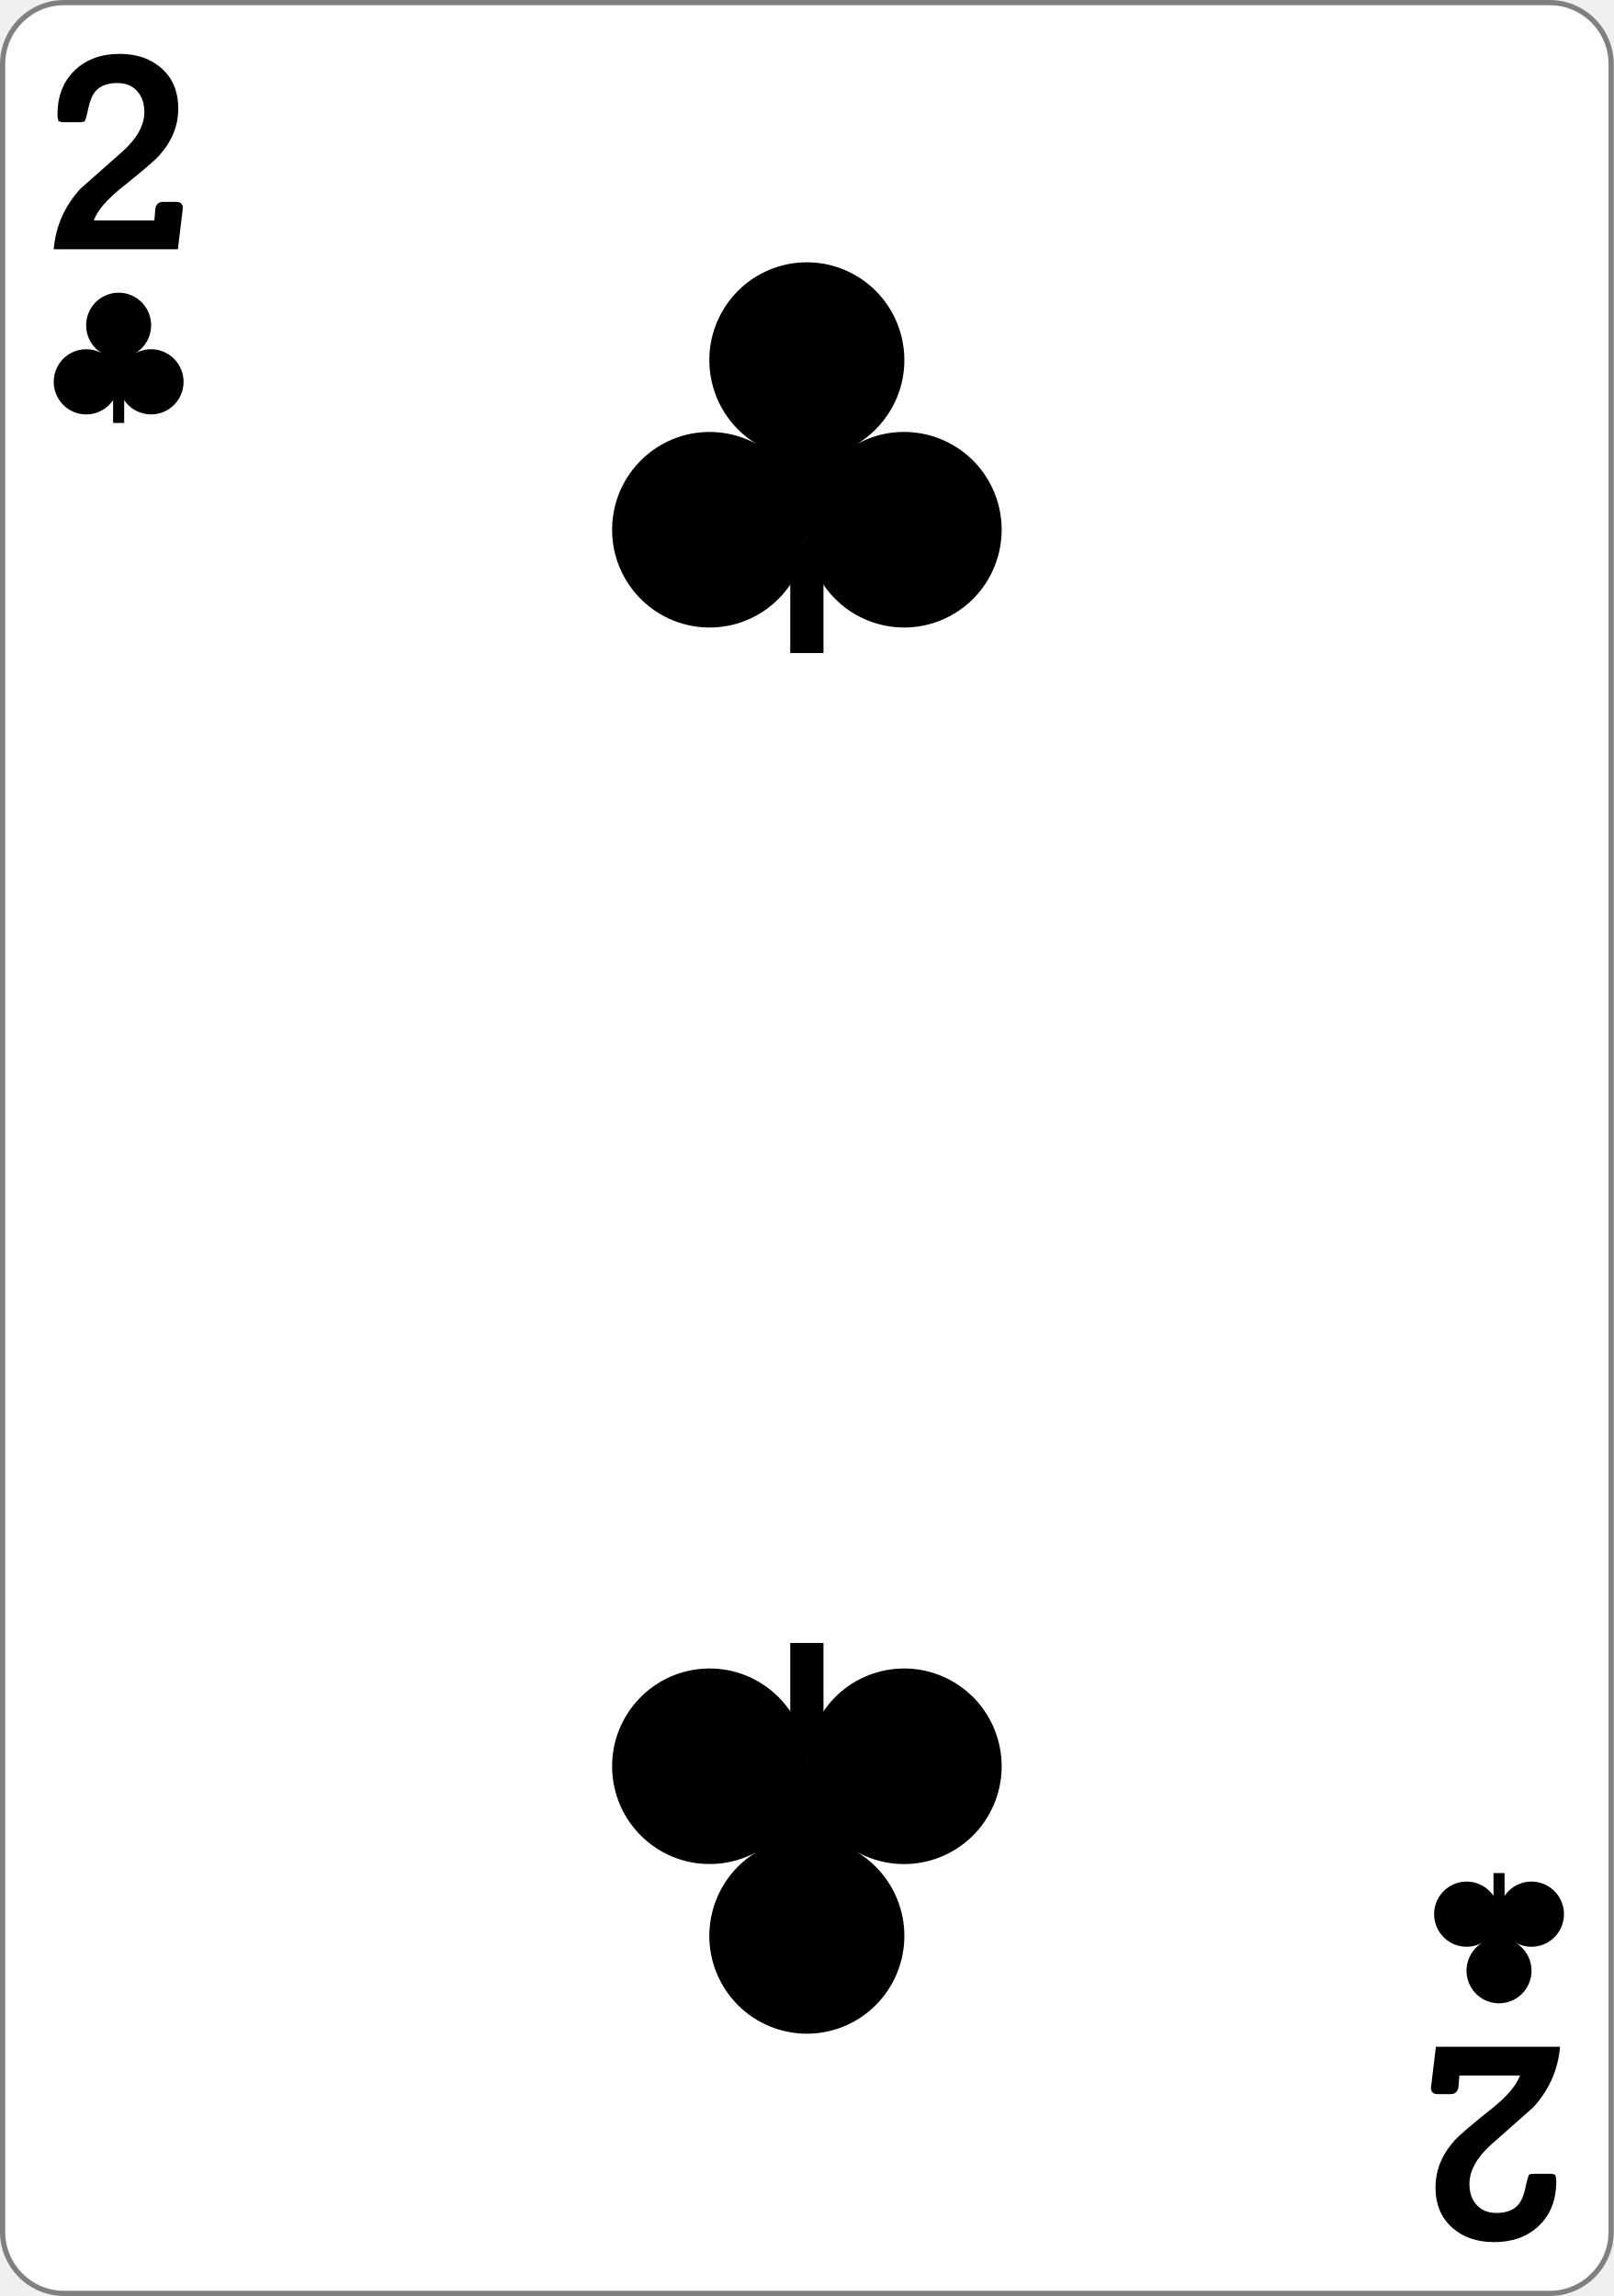
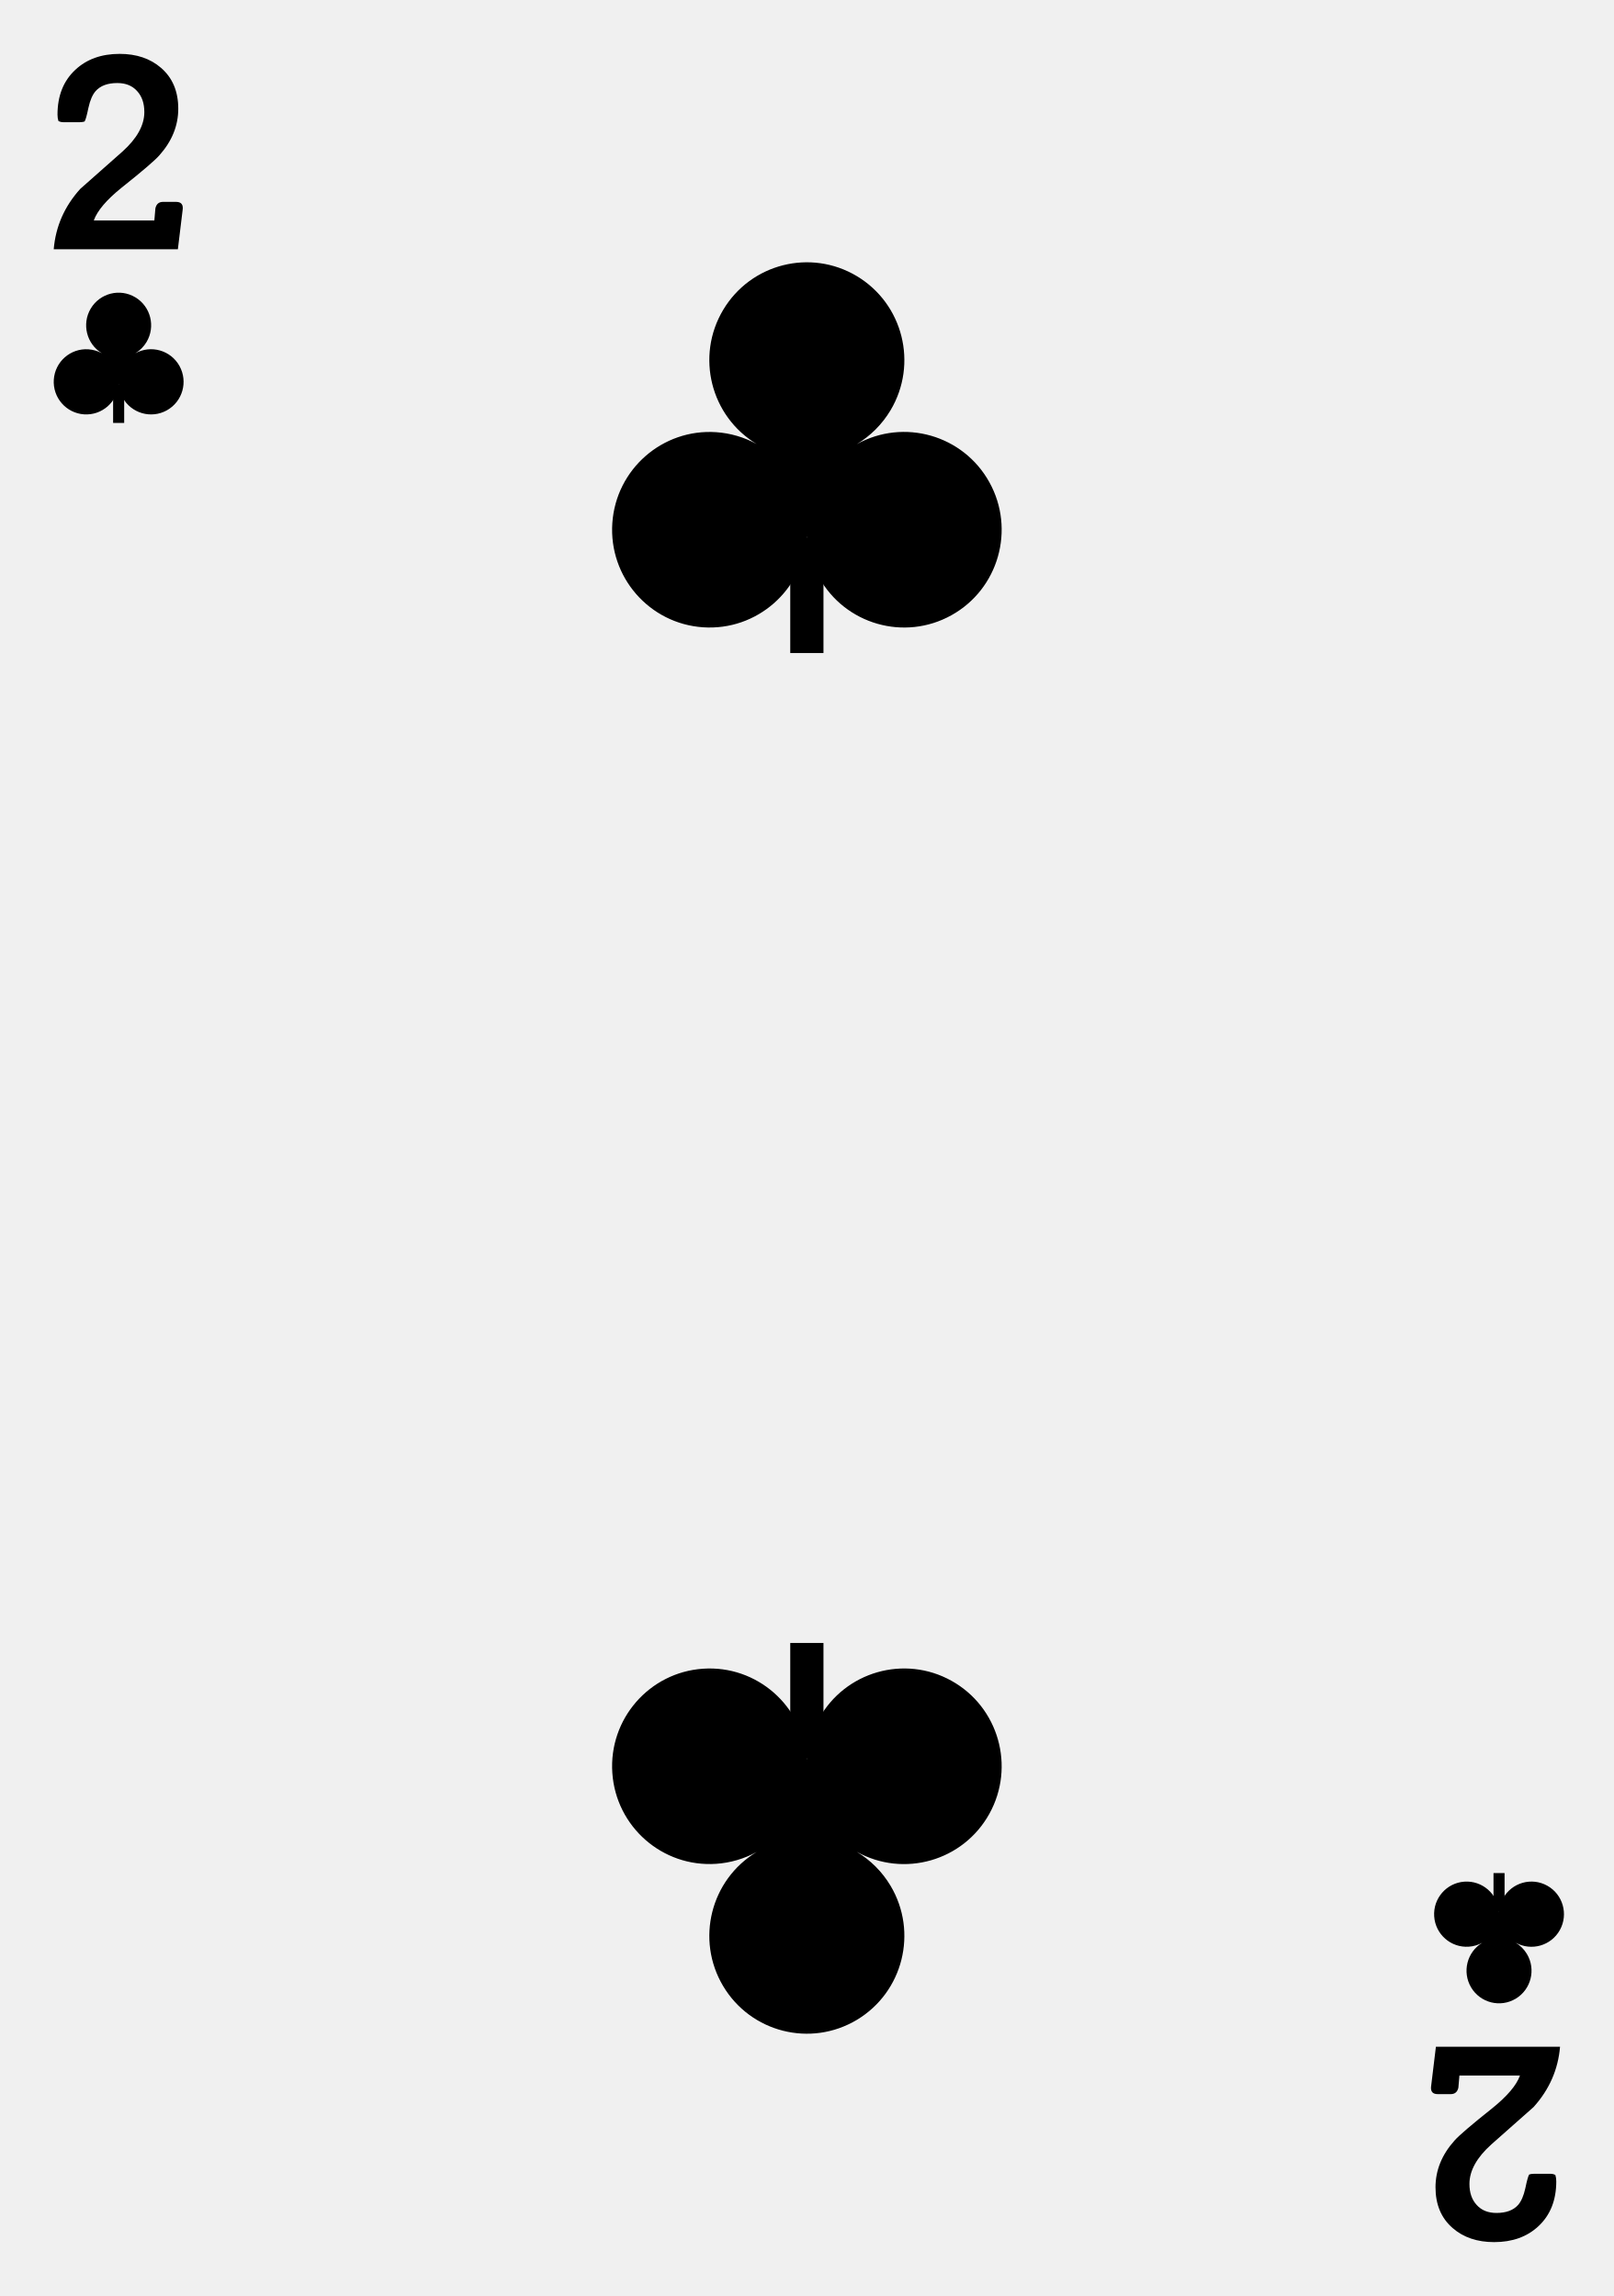
<svg xmlns="http://www.w3.org/2000/svg" width="234" height="333" id="svg2" version="1.1">
  <defs id="defs4" />
  <g id="layer1" transform="translate(0,-719.3622)">
    <g id="g857">
-       <rect rx="8.919" ry="8.946" y="719.74" x="0.378" height="332.244" width="233.244" id="rect4266" style="fill:#ffffff;fill-opacity:1;stroke:#808080;stroke-width:0.756;stroke-linecap:butt;stroke-linejoin:miter;stroke-miterlimit:4;stroke-dasharray:none;stroke-opacity:1" />
      <g transform="matrix(0.07348585,0,0,0.07370835,-248.0172,933.6007)" id="g4233" style="fill:none;stroke:#000000;stroke-width:3.181;stroke-opacity:1" />
      <g clip-path="none" style="fill:none;stroke:#000000;stroke-width:3.181;stroke-opacity:1" id="g4211" transform="matrix(0.07348585,0,0,0.07370835,-248.0172,933.6007)" />
      <g transform="matrix(0.07348585,0,0,0.07370835,-248.0172,933.6007)" id="g4227" style="fill:none;stroke:#000000;stroke-width:3.181;stroke-opacity:1" />
      <g style="stroke-width:3.181" transform="matrix(0.05648739,0,0,0.05667264,-21.3604,766.9114)" id="g5492-7">
        <rect style="fill:#000000;fill-opacity:1;stroke:none;stroke-width:3.181" id="rect4124-6" width="85.256" height="295.685" x="2406.706" y="536.549" />
        <path id="path3979-1-6-1" d="m 2917.856,395.129 c 67.135,120.805 23.601,273.145 -97.235,340.262 -120.836,67.117 -273.216,23.595 -340.35,-97.21 -17.88,-32.173 -28.44,-67.893 -30.889,-104.572 -9.342,137.921 -128.747,242.091 -266.662,232.714 -137.914,-9.378 -242.111,-128.752 -232.731,-266.631 9.38,-137.878 128.786,-242.049 266.7,-232.671 36.206,2.462 71.443,12.765 103.725,30.222 -118.192,-70.886 -156.875,-224.529 -85.945,-343.146 70.93,-118.617 224.613,-157.29 343.261,-86.378 118.647,70.912 157.33,224.555 86.4,343.171 -21.341,35.69 -51.243,65.5 -86.812,86.883 121.024,-66.97 273.404,-23.448 340.538,97.356 z" style="fill:#000000;fill-opacity:1;stroke:none;stroke-width:3.181" />
      </g>
      <g style="stroke-width:3.181" transform="matrix(0.01882913,0,0,0.01889088,-28.91456,764.9805)" id="g5492-7-8-1">
        <rect style="fill:#000000;fill-opacity:1;stroke:none;stroke-width:3.181" id="rect4124-6-9-7" width="85.256" height="295.685" x="2406.706" y="536.549" />
        <path id="path3979-1-6-1-2-4" d="m 2917.856,395.129 c 67.135,120.805 23.601,273.145 -97.235,340.262 -120.836,67.117 -273.216,23.595 -340.35,-97.21 -17.88,-32.173 -28.44,-67.893 -30.889,-104.572 -9.342,137.921 -128.747,242.091 -266.662,232.714 -137.914,-9.378 -242.111,-128.752 -232.731,-266.631 9.38,-137.878 128.786,-242.049 266.7,-232.671 36.206,2.462 71.443,12.765 103.725,30.222 -118.192,-70.886 -156.875,-224.529 -85.945,-343.146 70.93,-118.617 224.613,-157.29 343.261,-86.378 118.647,70.912 157.33,224.555 86.4,343.171 -21.341,35.69 -51.243,65.5 -86.812,86.883 121.024,-66.97 273.404,-23.448 340.538,97.356 z" style="fill:#000000;fill-opacity:1;stroke:none;stroke-width:3.181" />
      </g>
      <g style="stroke-width:3.181" transform="matrix(0.01882923,0,0,-0.01889088,171.2429,1006.744)" id="g5492-7-8-8-4">
        <rect style="fill:#000000;fill-opacity:1;stroke:none;stroke-width:3.181" id="rect4124-6-9-8-8" width="85.256" height="295.685" x="2406.706" y="536.549" />
        <path id="path3979-1-6-1-2-2-8" d="m 2917.856,395.129 c 67.135,120.805 23.601,273.145 -97.235,340.262 -120.836,67.117 -273.216,23.595 -340.35,-97.21 -17.88,-32.173 -28.44,-67.893 -30.889,-104.572 -9.342,137.921 -128.747,242.091 -266.662,232.714 -137.914,-9.378 -242.111,-128.752 -232.731,-266.631 9.38,-137.878 128.786,-242.049 266.7,-232.671 36.206,2.462 71.443,12.765 103.725,30.222 -118.192,-70.886 -156.875,-224.529 -85.945,-343.146 70.93,-118.617 224.613,-157.29 343.261,-86.378 118.647,70.912 157.33,224.555 86.4,343.171 -21.341,35.69 -51.243,65.5 -86.812,86.883 121.024,-66.97 273.404,-23.448 340.538,97.356 z" style="fill:#000000;fill-opacity:1;stroke:none;stroke-width:3.181" />
      </g>
      <g style="stroke-width:3.181" transform="matrix(0.05648739,0,0,-0.05667264,-21.36039,1004.813)" id="g5492-7-5-2-6">
        <rect style="fill:#000000;fill-opacity:1;stroke:none;stroke-width:3.181" id="rect4124-6-51-2-8" width="85.256" height="295.685" x="2406.706" y="536.549" />
        <path id="path3979-1-6-1-7-1-5" d="m 2917.856,395.129 c 67.135,120.805 23.601,273.145 -97.235,340.262 -120.836,67.117 -273.216,23.595 -340.35,-97.21 -17.88,-32.173 -28.44,-67.893 -30.889,-104.572 -9.342,137.921 -128.747,242.091 -266.662,232.714 -137.914,-9.378 -242.111,-128.752 -232.731,-266.631 9.38,-137.878 128.786,-242.049 266.7,-232.671 36.206,2.462 71.443,12.765 103.725,30.222 -118.192,-70.886 -156.875,-224.529 -85.945,-343.146 70.93,-118.617 224.613,-157.29 343.261,-86.378 118.647,70.912 157.33,224.555 86.4,343.171 -21.341,35.69 -51.243,65.5 -86.812,86.883 121.024,-66.97 273.404,-23.448 340.538,97.356 z" style="fill:#000000;fill-opacity:1;stroke:none;stroke-width:3.181" />
      </g>
      <g id="text3755-0" style="font-style:normal;font-variant:normal;font-weight:bold;font-stretch:normal;font-size:3.772px;line-height:0%;font-family:'Levenim MT';-inkscape-font-specification:'Sans Bold';letter-spacing:0px;word-spacing:0px;fill:#000000;fill-opacity:1;stroke:none;stroke-width:1" transform="scale(0.9810548,1.019311)" aria-label="2">
        <path id="path901" style="font-size:39.346px;line-height:1.25;stroke-width:1" d="m 27,735.552 -0.711,5.648 H 7.941 q 0.423,-4.861 3.919,-8.588 l 6.225,-5.303 q 3.247,-2.805 3.247,-5.629 0,-1.883 -1.076,-2.997 -1.057,-1.134 -2.92,-1.134 -2.152,0 -3.208,1.153 -0.692,0.768 -1.057,2.363 -0.365,1.691 -0.576,1.96 -0.307,0.096 -0.711,0.096 H 9.363 q -0.423,0 -0.73,-0.173 -0.134,-0.403 -0.134,-0.903 0,-4.015 2.632,-6.378 2.517,-2.267 6.551,-2.267 3.746,0 6.129,1.998 2.536,2.113 2.536,5.802 0,3.631 -2.805,6.647 -0.98,1.076 -5.571,4.592 -3.343,2.594 -4.111,4.669 h 8.953 l 0.154,-1.729 q 0.211,-0.922 1.134,-0.922 h 1.921 q 1.114,0 0.98,1.095 z" />
      </g>
      <g id="text3755-2-2" style="font-style:normal;font-variant:normal;font-weight:bold;font-stretch:normal;font-size:3.772px;line-height:0%;font-family:'Levenim MT';-inkscape-font-specification:'Sans Bold';letter-spacing:0px;word-spacing:0px;fill:#000000;fill-opacity:1;stroke:none;stroke-width:1" transform="scale(-0.9810549,-1.019311)" aria-label="2">
        <path id="path904" style="font-size:39.346px;line-height:1.25;stroke-width:1" d="m -211.519,-1002.606 -0.711,5.648 h -18.347 q 0.423,-4.861 3.919,-8.588 l 6.225,-5.303 q 3.247,-2.805 3.247,-5.629 0,-1.883 -1.076,-2.997 -1.057,-1.133 -2.92,-1.133 -2.152,0 -3.208,1.153 -0.692,0.768 -1.057,2.363 -0.365,1.691 -0.576,1.96 -0.307,0.096 -0.711,0.096 h -2.421 q -0.423,0 -0.73,-0.173 -0.134,-0.403 -0.134,-0.903 0,-4.015 2.632,-6.378 2.517,-2.267 6.551,-2.267 3.746,0 6.129,1.998 2.536,2.113 2.536,5.802 0,3.631 -2.805,6.647 -0.98,1.076 -5.571,4.592 -3.343,2.594 -4.111,4.668 h 8.953 l 0.154,-1.729 q 0.211,-0.922 1.133,-0.922 h 1.921 q 1.114,0 0.98,1.095 z" />
      </g>
    </g>
  </g>
</svg>
